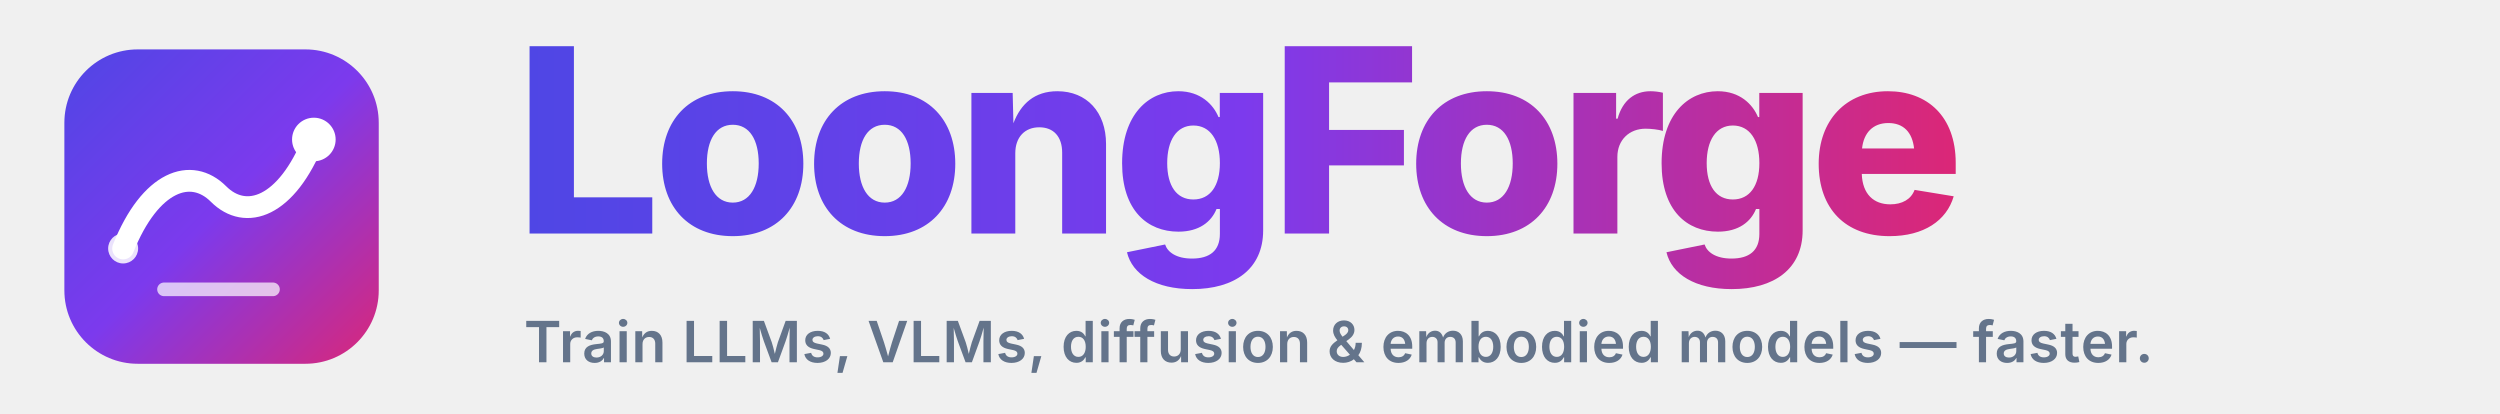
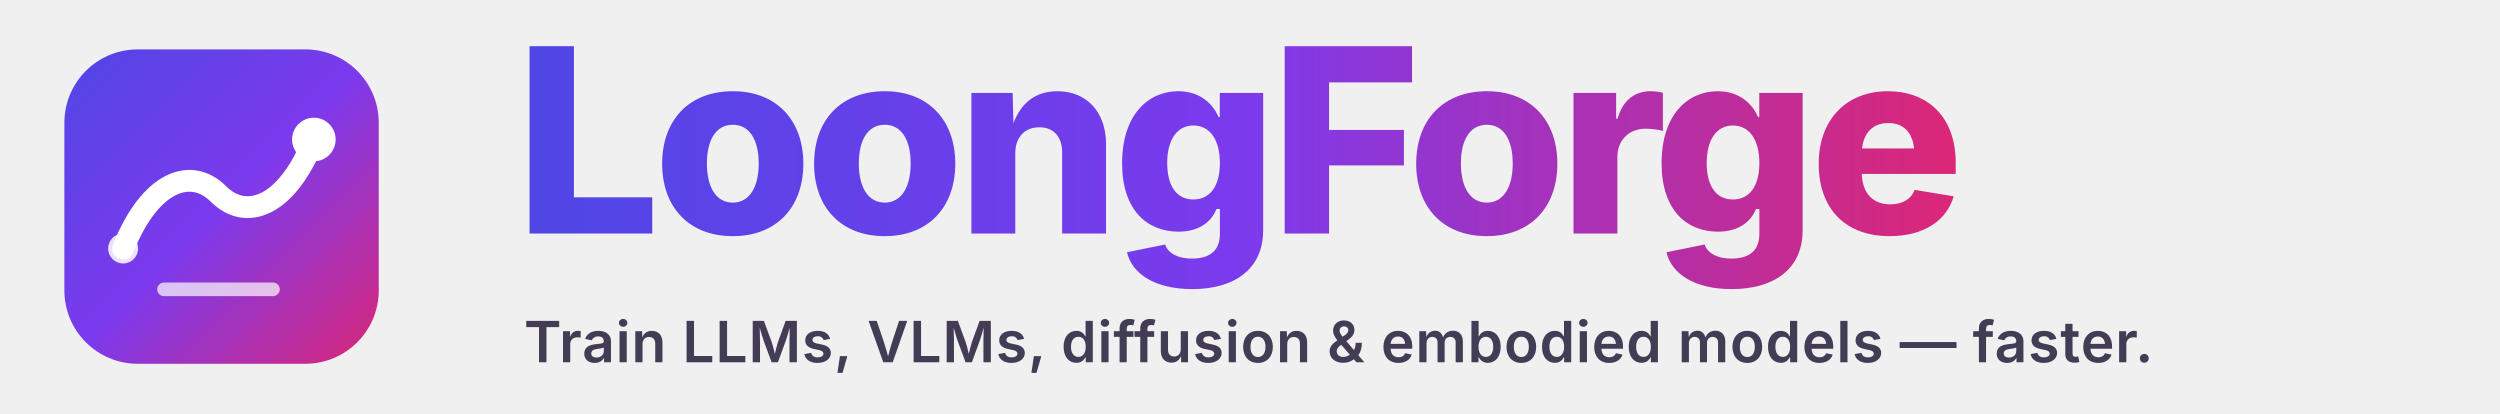
<svg xmlns="http://www.w3.org/2000/svg" viewBox="0 0 835 138" width="835" height="138" role="img" aria-label="LoongForge — Train LLMs, VLMs, diffusion and embodied models, faster.">
  <defs>
    <linearGradient id="lf-icon" x1="0" y1="0" x2="1" y2="1">
      <stop offset="0%" stop-color="#4F46E5" />
      <stop offset="50%" stop-color="#7C3AED" />
      <stop offset="100%" stop-color="#DB2777" />
    </linearGradient>
    <linearGradient id="lf-text" x1="0" y1="0" x2="1" y2="0">
      <stop offset="0%" stop-color="#4F46E5" />
      <stop offset="50%" stop-color="#7C3AED" />
      <stop offset="100%" stop-color="#DB2777" />
    </linearGradient>
  </defs>
  <g transform="translate(18,13) scale(1.75)">
    <rect x="2" y="2" width="60" height="60" rx="14" fill="url(#lf-icon)" />
    <g transform="translate(32,32) scale(1.3) translate(-32.45,-33.85)">
      <path d="M18 40 C 22 30, 28 28, 32 32 C 36 36, 42 34, 46 24" stroke="#fff" stroke-width="3.2" stroke-linecap="round" fill="none" />
      <circle cx="46" cy="24" r="3.2" fill="#fff" />
      <circle cx="18" cy="40" r="2.2" fill="#fff" opacity="0.85" />
      <path d="M24 46 L40 46" stroke="#fff" stroke-width="2" stroke-linecap="round" opacity="0.7" />
    </g>
  </g>
  <text x="172" y="78" font-family="'Inter','Helvetica Neue','PingFang SC','Microsoft YaHei',Arial,sans-serif" font-weight="800" font-size="86" letter-spacing="-2.5" fill="url(#lf-text)">LoongForge</text>
-   <text x="175" y="121" font-family="'Inter','Helvetica Neue','PingFang SC','Microsoft YaHei',Arial,sans-serif" font-weight="600" font-size="19" letter-spacing="0.3" fill="#64748B">Train LLMs, VLMs, diffusion &amp; embodied models — faster.</text>
+   <text x="175" y="121" font-family="'Inter','Helvetica Neue','PingFang SC','Microsoft YaHei',Arial,sans-serif" font-weight="600" font-size="19" letter-spacing="0.3" fill="#423C55">Train LLMs, VLMs, diffusion &amp; embodied models — faster.</text>
</svg>
